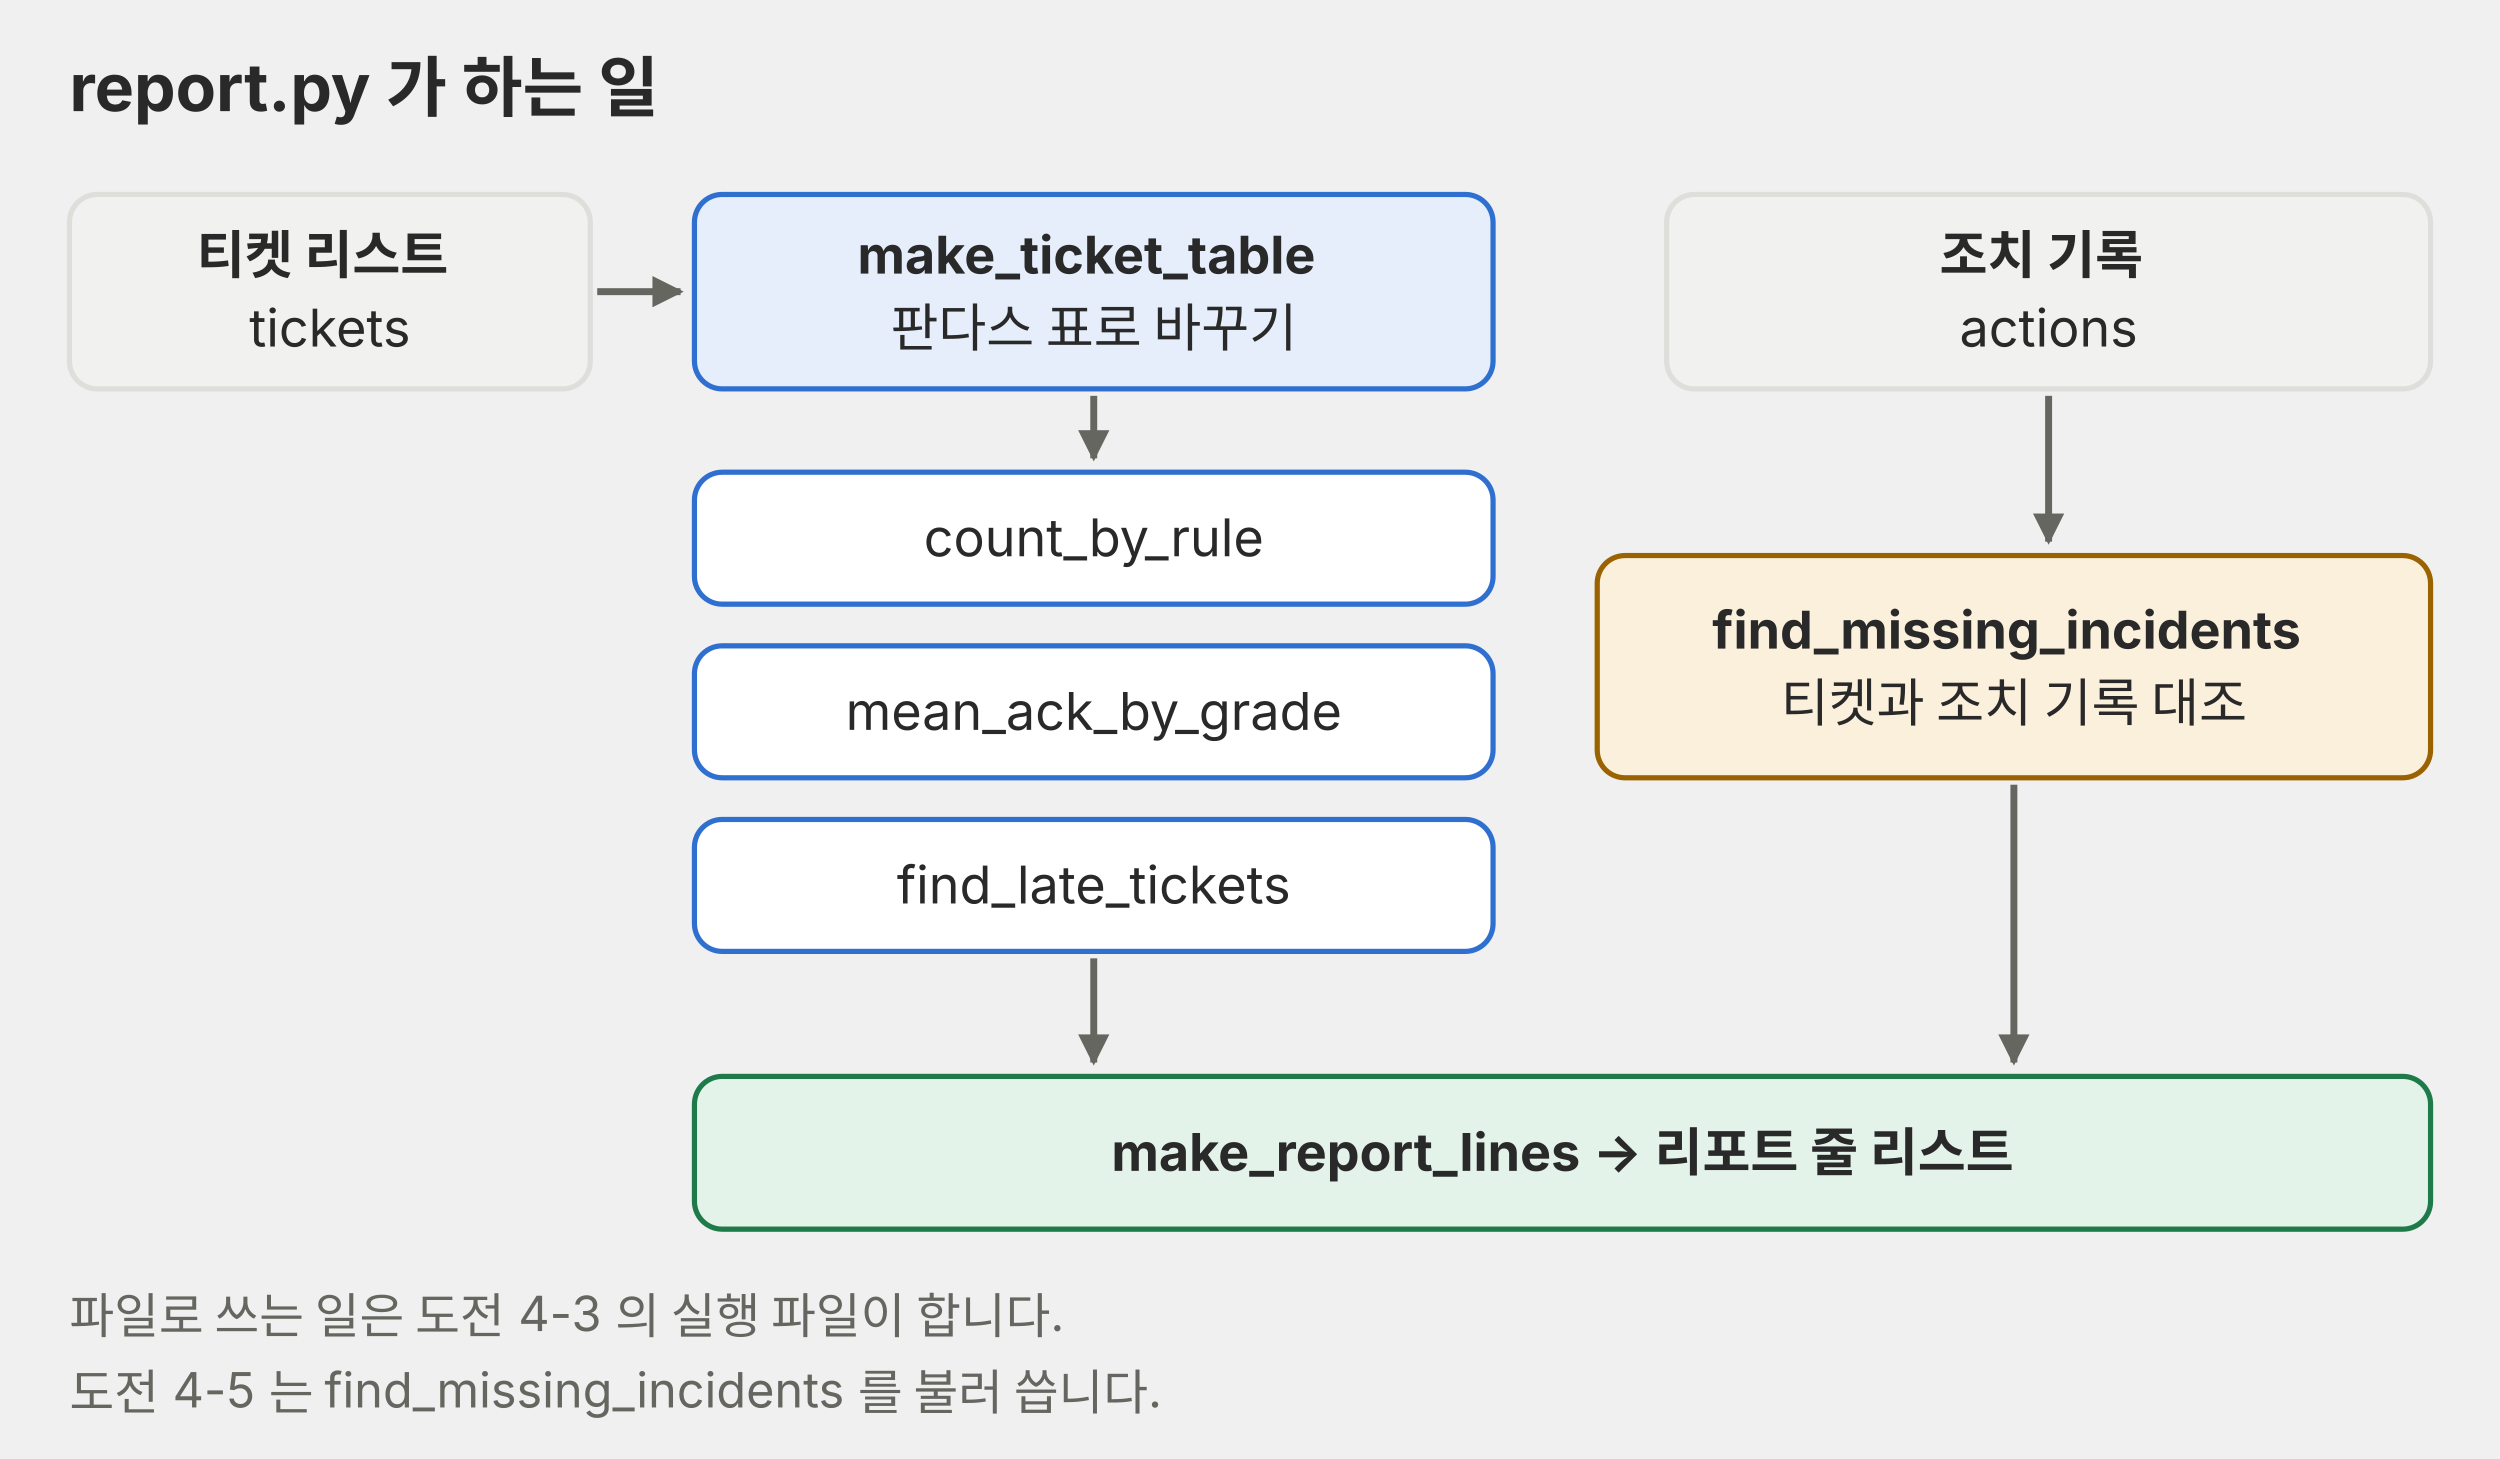
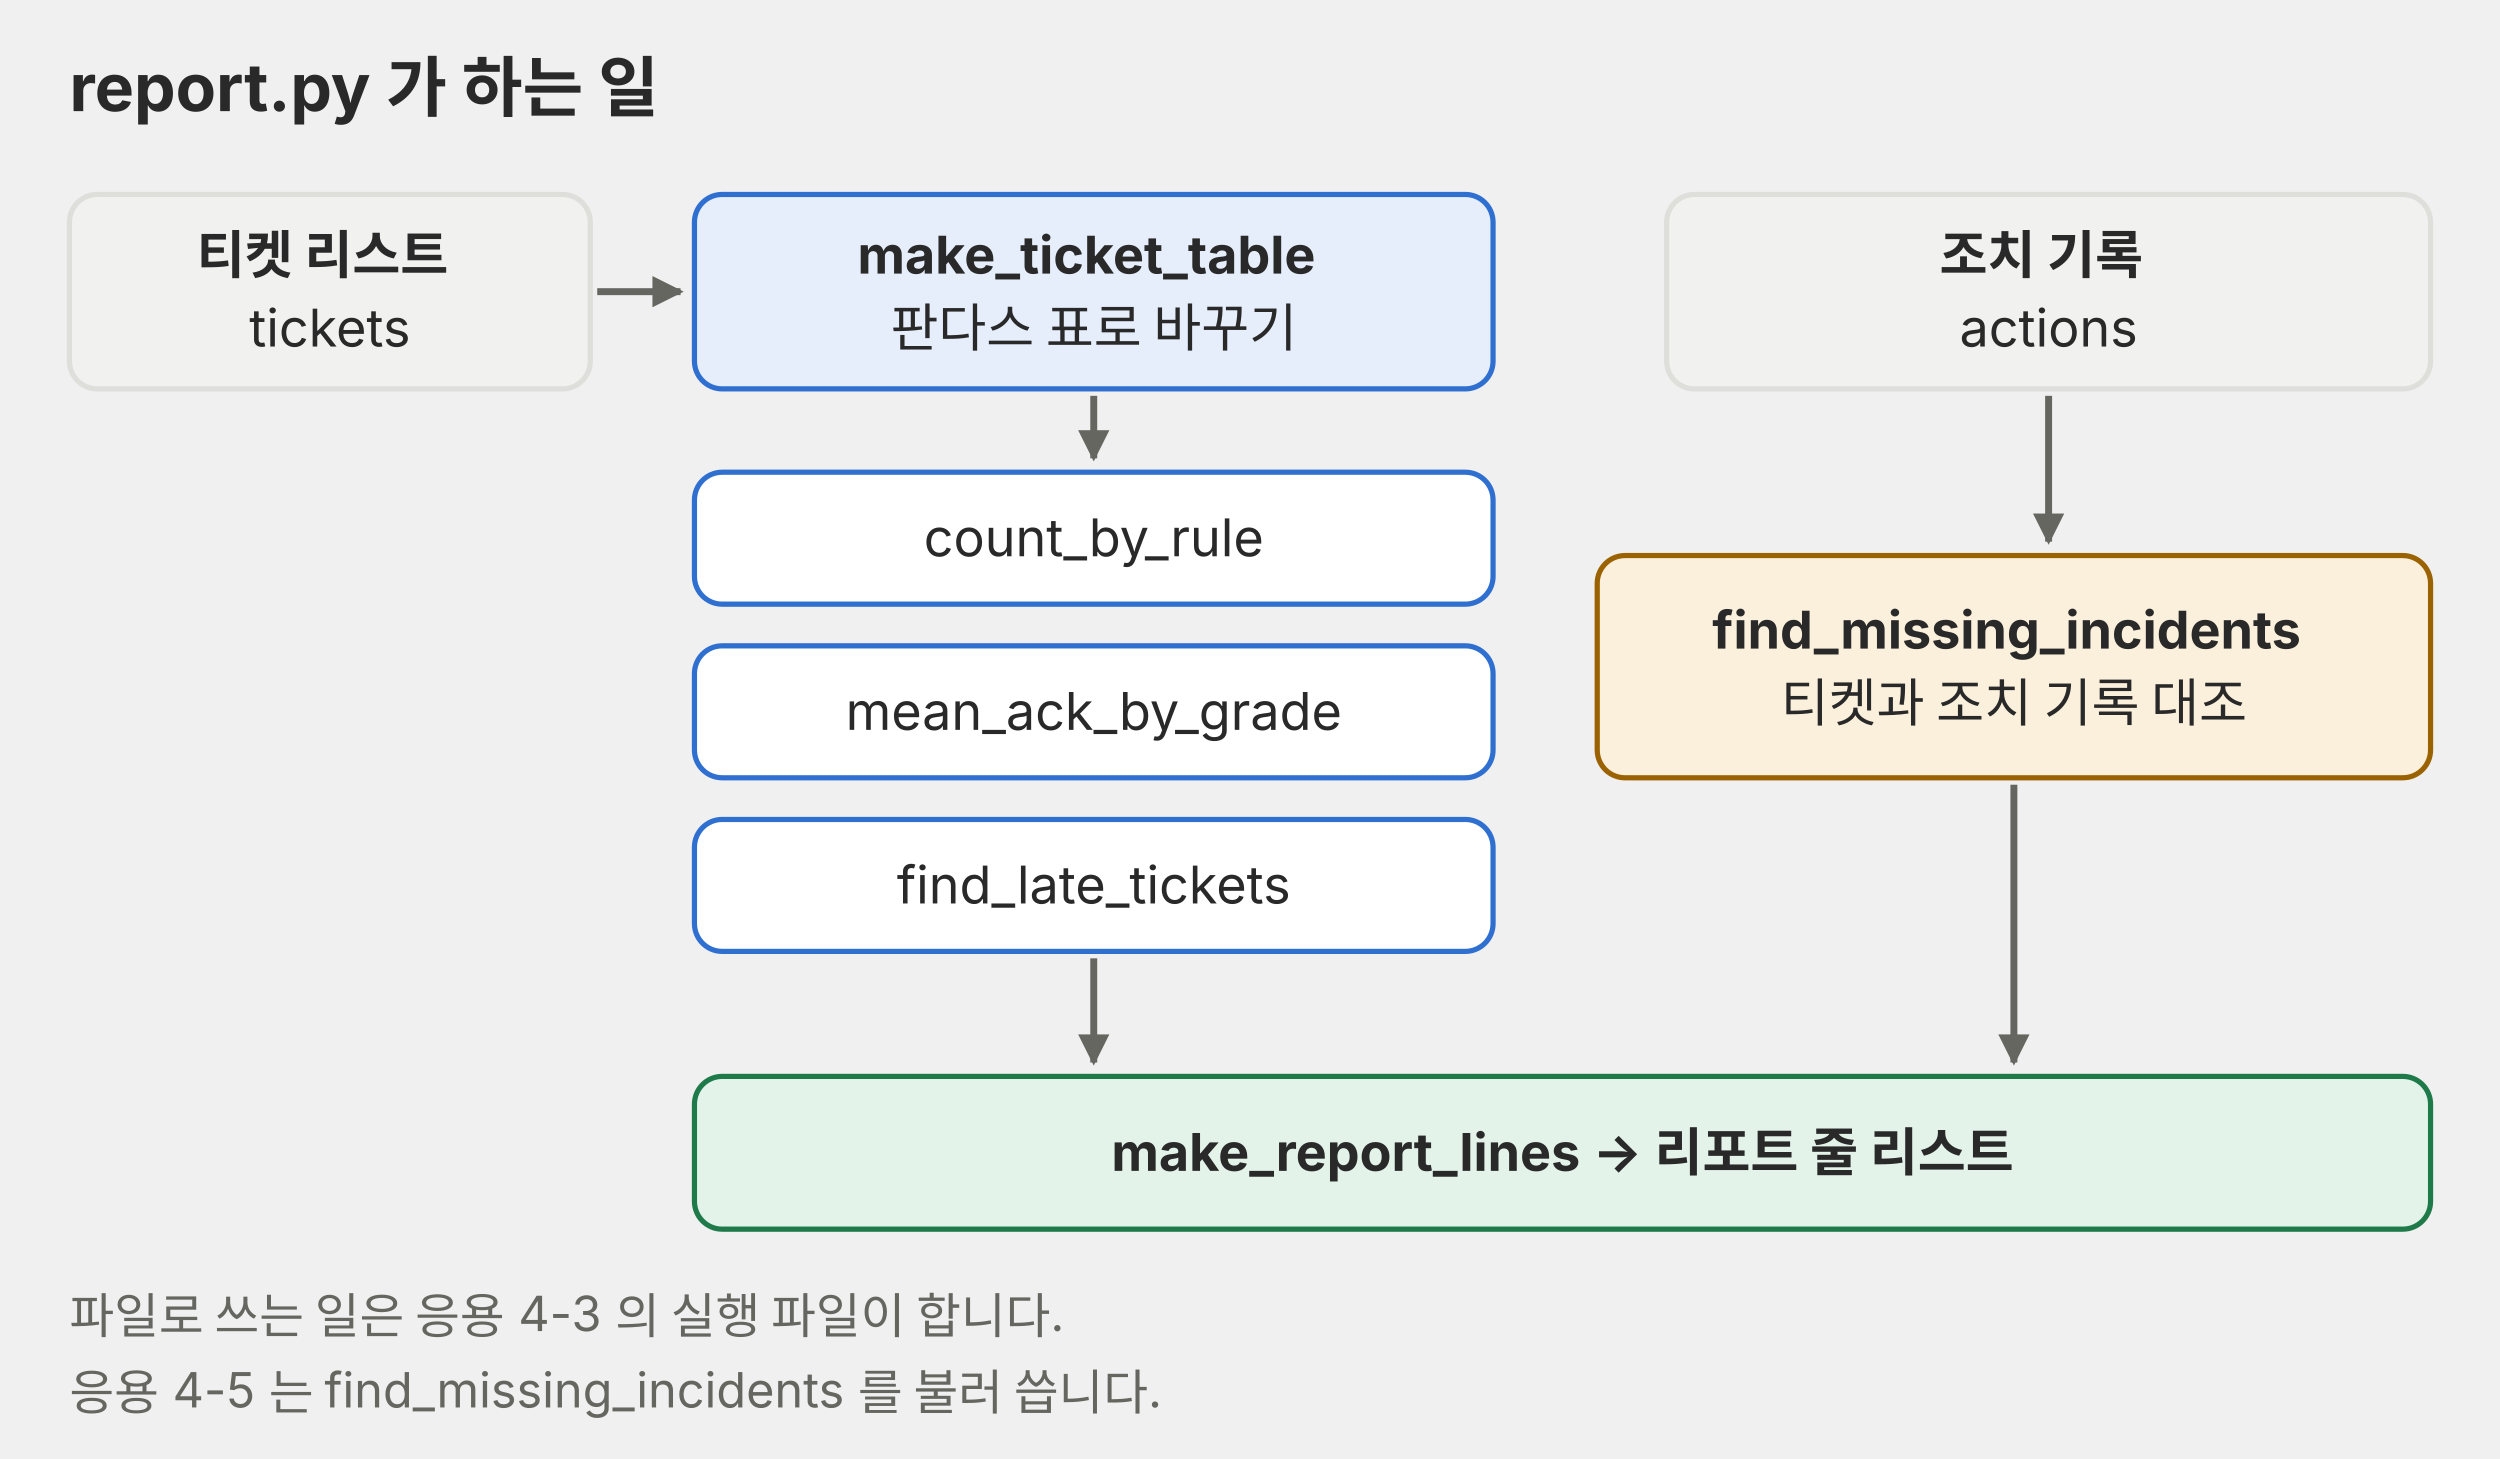
<svg xmlns="http://www.w3.org/2000/svg" viewBox="0 0 720 420" role="img">
  <defs>
    <marker id="a-p03" viewBox="0 0 10 10" refX="9" refY="5" markerWidth="9" markerHeight="9" markerUnits="userSpaceOnUse" orient="auto">
      <path d="M0 0L10 5L0 10z" fill="#666660" />
    </marker>
  </defs>
  <g font-family="Pretendard, 'Noto Sans KR', -apple-system, 'Segoe UI', sans-serif">
    <text x="20" y="32" font-size="19" text-anchor="start" fill="#292929">
      <tspan x="20" font-weight="bold">report.py 가 하는 일</tspan>
    </text>
    <rect x="20" y="56" width="150" height="56" rx="8" fill="#f1f1ef" stroke="#dededb" stroke-width="1.5" />
    <text x="95.0" y="78.8" font-size="15" text-anchor="middle" fill="#292929">
      <tspan x="95.0" font-weight="bold">티켓 리스트</tspan>
      <tspan x="95.0" dy="21">tickets</tspan>
    </text>
    <line x1="172" y1="84" x2="196" y2="84" stroke="#666660" stroke-width="2" marker-end="url(#a-p03)" />
    <rect x="200" y="56" width="230" height="56" rx="8" fill="#e6eefb" stroke="#2f6fd0" stroke-width="1.5" />
    <text x="315.0" y="78.8" font-size="15" text-anchor="middle" fill="#292929">
      <tspan x="315.0" font-weight="bold">make_ticket_table</tspan>
      <tspan x="315.0" dy="21">판다스 표로 바꾸기</tspan>
    </text>
    <rect x="480" y="56" width="220" height="56" rx="8" fill="#f1f1ef" stroke="#dededb" stroke-width="1.5" />
    <text x="590.0" y="78.8" font-size="15" text-anchor="middle" fill="#292929">
      <tspan x="590.0" font-weight="bold">조치 기록</tspan>
      <tspan x="590.0" dy="21">actions</tspan>
    </text>
    <rect x="200" y="136" width="230" height="38" rx="8" fill="#ffffff" stroke="#2f6fd0" stroke-width="1.5" />
    <text x="315.0" y="160.2" font-size="15" text-anchor="middle" fill="#292929">
      <tspan x="315.0">count_by_rule</tspan>
    </text>
    <rect x="200" y="186" width="230" height="38" rx="8" fill="#ffffff" stroke="#2f6fd0" stroke-width="1.5" />
    <text x="315.0" y="210.2" font-size="15" text-anchor="middle" fill="#292929">
      <tspan x="315.0">mean_ack_by_grade</tspan>
    </text>
    <rect x="200" y="236" width="230" height="38" rx="8" fill="#ffffff" stroke="#2f6fd0" stroke-width="1.5" />
    <text x="315.0" y="260.2" font-size="15" text-anchor="middle" fill="#292929">
      <tspan x="315.0">find_late_tickets</tspan>
    </text>
    <line x1="315" y1="114" x2="315" y2="132" stroke="#666660" stroke-width="2" marker-end="url(#a-p03)" />
    <line x1="590" y1="114" x2="590" y2="156" stroke="#666660" stroke-width="2" marker-end="url(#a-p03)" />
    <rect x="460" y="160" width="240" height="64" rx="8" fill="#fbf0dc" stroke="#9a6200" stroke-width="1.5" />
    <text x="580.0" y="186.8" font-size="15" text-anchor="middle" fill="#292929">
      <tspan x="580.0" font-weight="bold">find_missing_incidents</tspan>
      <tspan x="580.0" dy="21">티켓과 조치 기록 대조</tspan>
    </text>
    <line x1="315" y1="276" x2="315" y2="306" stroke="#666660" stroke-width="2" marker-end="url(#a-p03)" />
    <line x1="580" y1="226" x2="580" y2="306" stroke="#666660" stroke-width="2" marker-end="url(#a-p03)" />
    <rect x="200" y="310" width="500" height="44" rx="8" fill="#e4f3ea" stroke="#1f7a4a" stroke-width="1.5" />
    <text x="450.0" y="337.2" font-size="15" text-anchor="middle" fill="#292929">
      <tspan x="450.0" font-weight="bold">make_report_lines → 리포트 줄 리스트</tspan>
    </text>
    <text x="20" y="384" font-size="14" text-anchor="start" fill="#666660">
-       <tspan x="20">파일로 쓰는 일은 도전 4-3 의 실행 파일이 합니다.</tspan>
-       <tspan x="20" dy="22">도전 4-5 는 find_missing_incidents 를 불러 씁니다.</tspan>
+       <tspan x="20">파일로 쓰는 일은 응용 4-3 의 실행 파일이 합니다.</tspan>
+       <tspan x="20" dy="22">응용 4-5 는 find_missing_incidents 를 불러 씁니다.</tspan>
    </text>
  </g>
</svg>
